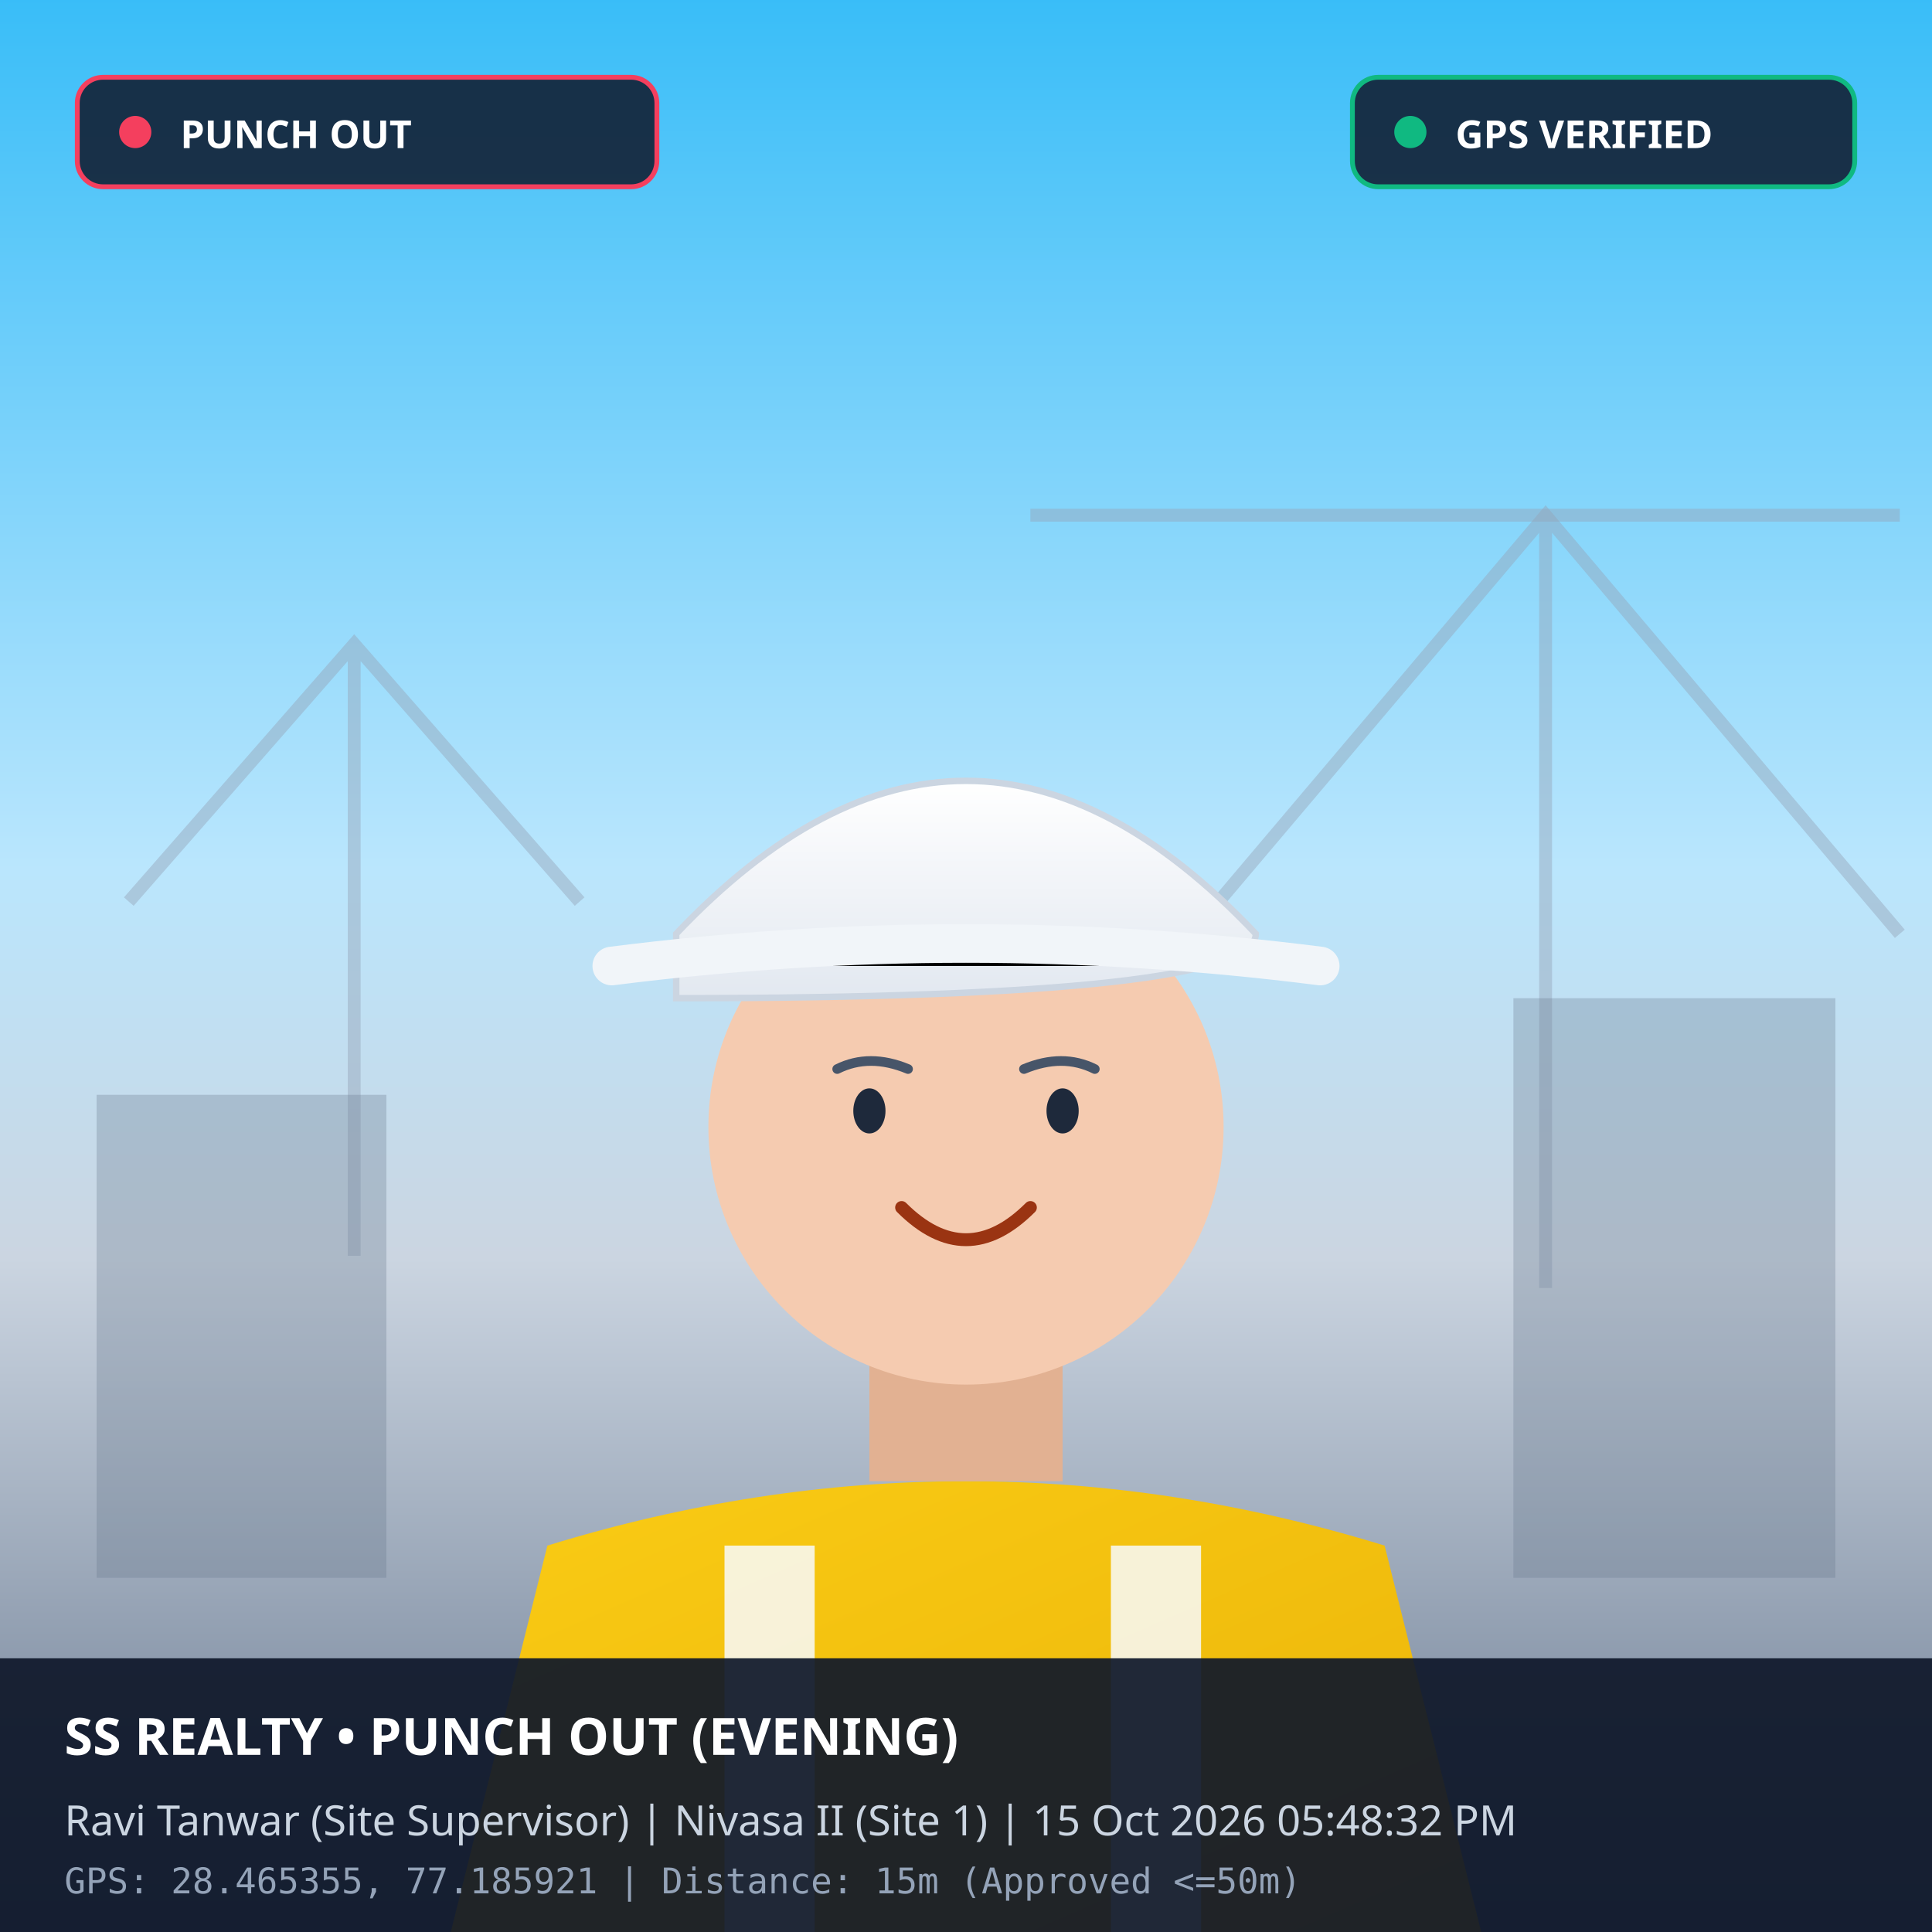
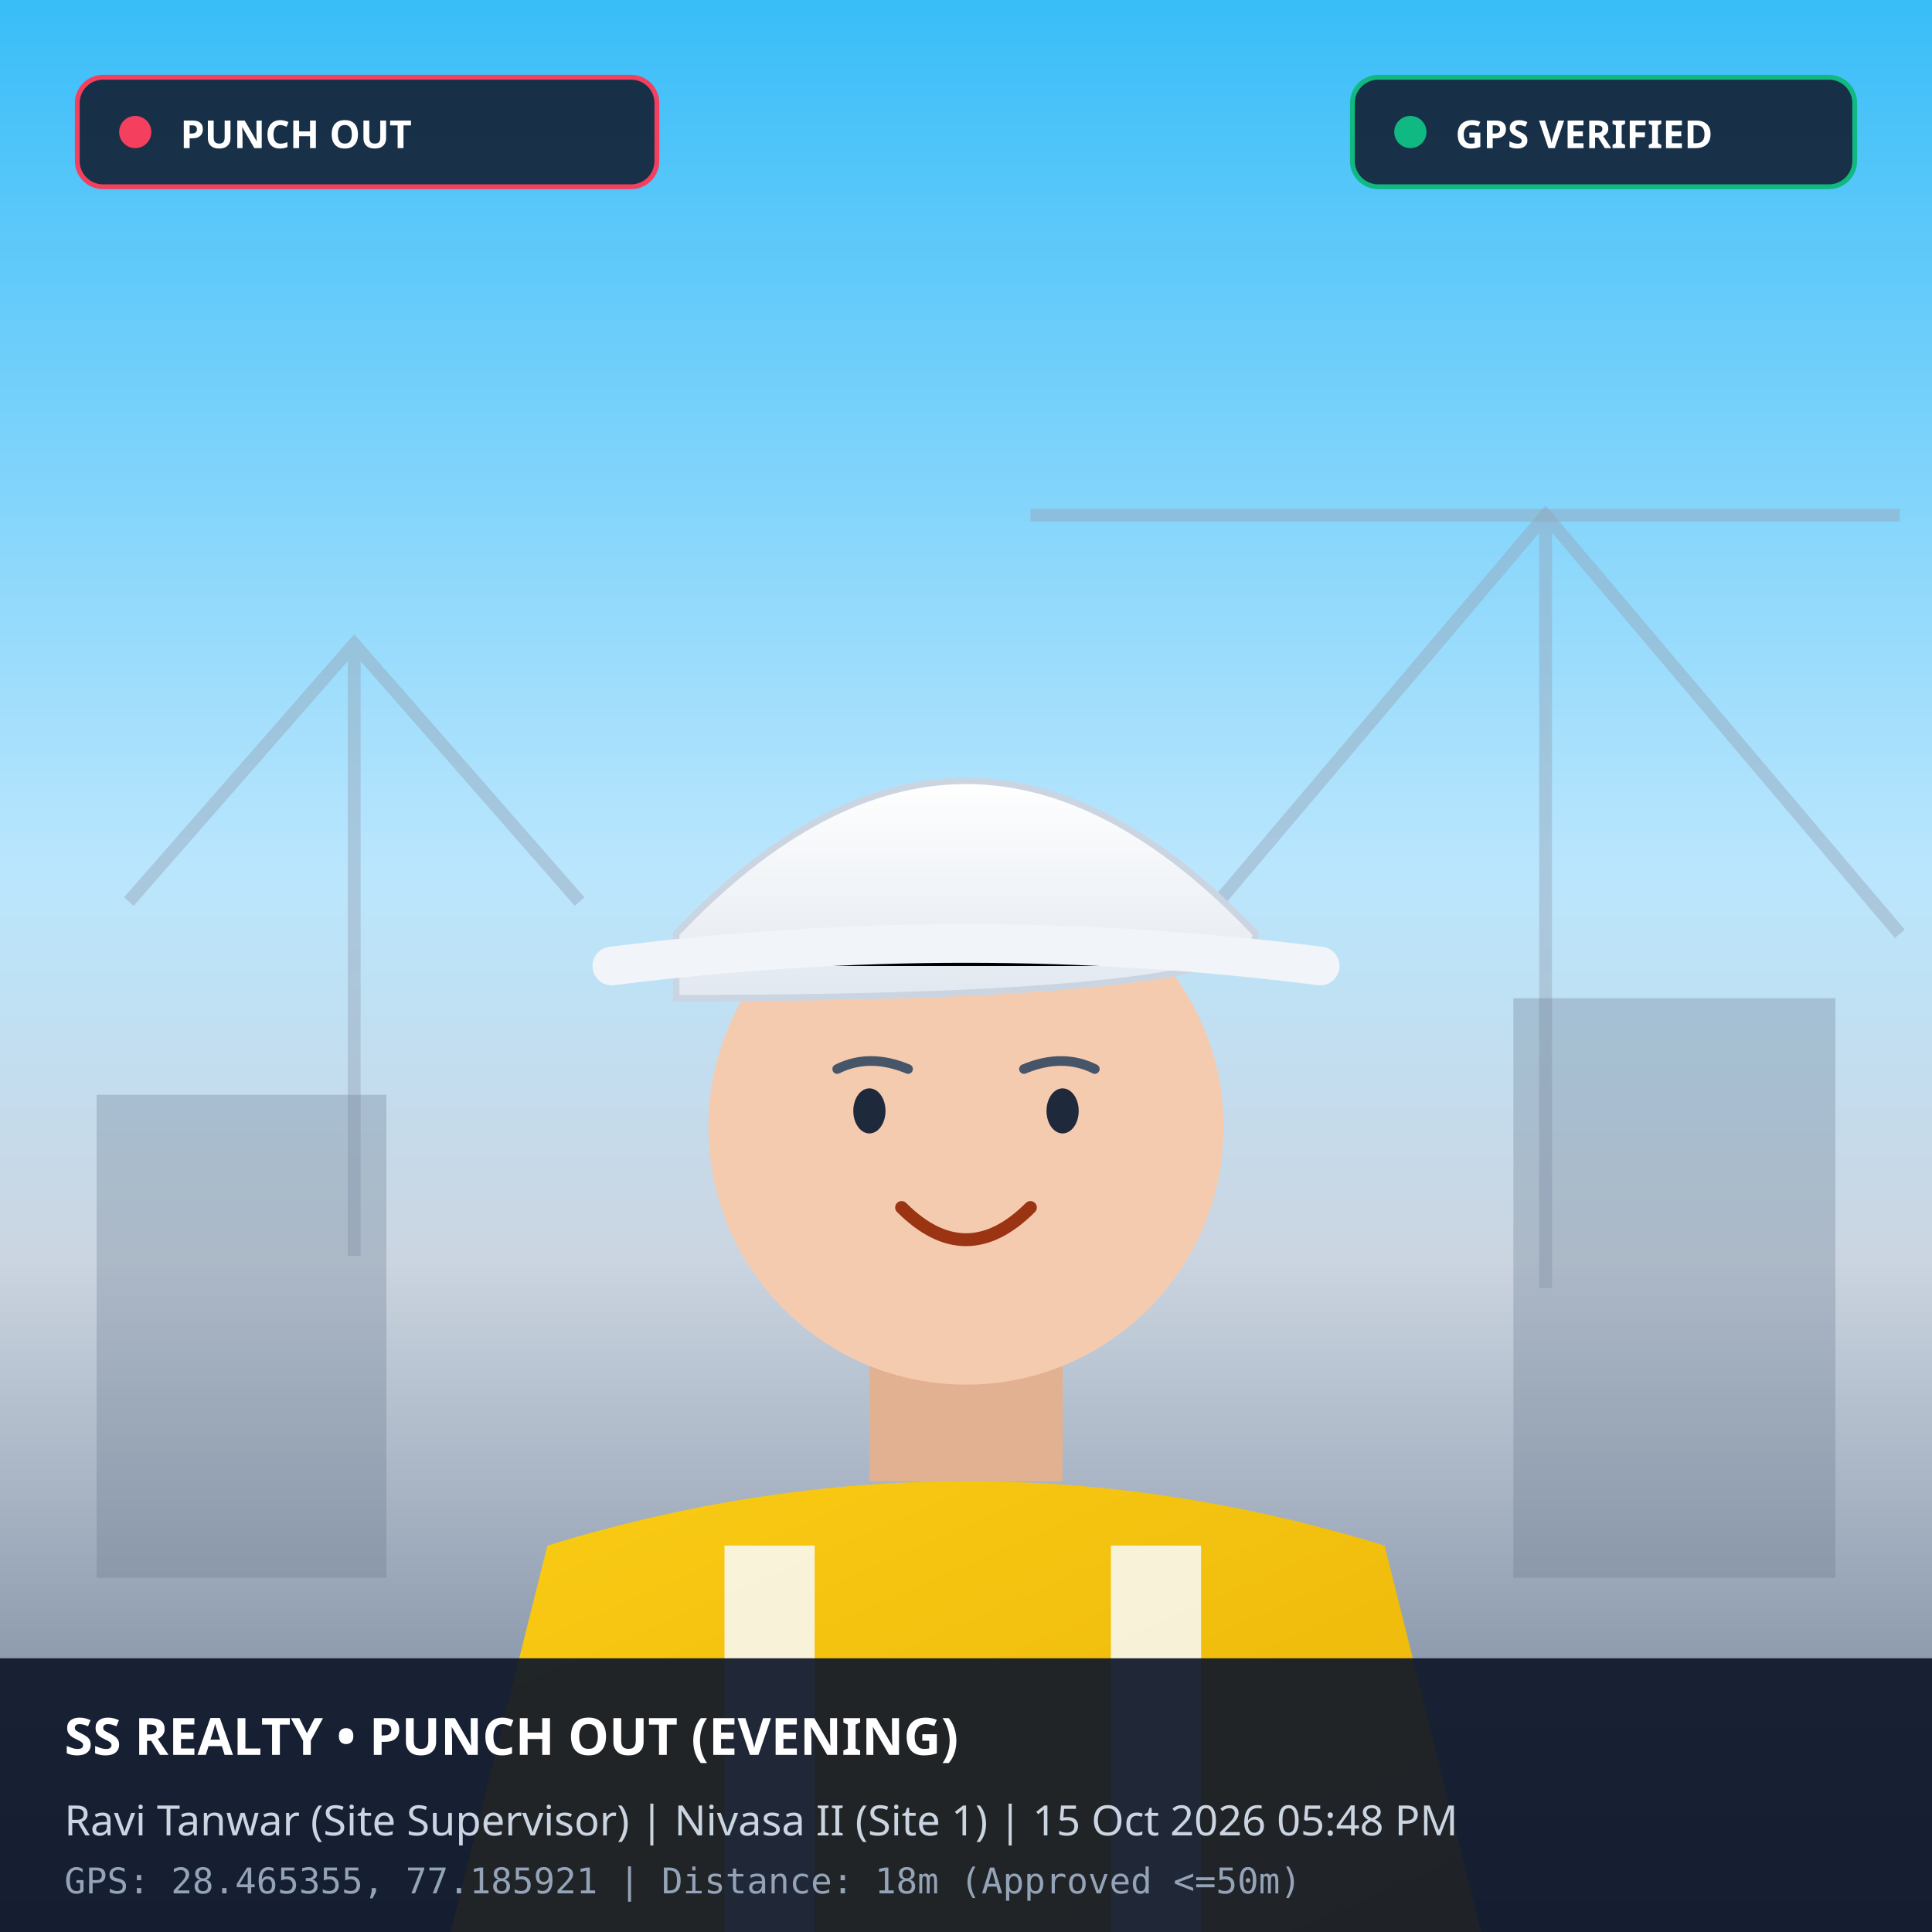
<svg xmlns="http://www.w3.org/2000/svg" width="600" height="600" viewBox="0 0 600 600">
  <defs>
    <linearGradient id="siteBg" x1="0" y1="0" x2="0" y2="1">
      <stop offset="0%" stop-color="#38bdf8" />
      <stop offset="45%" stop-color="#bae6fd" />
      <stop offset="65%" stop-color="#cbd5e1" />
      <stop offset="100%" stop-color="#64748b" />
    </linearGradient>
    <linearGradient id="safetyVest" x1="0" y1="0" x2="1" y2="1">
      <stop offset="0%" stop-color="#facc15" />
      <stop offset="100%" stop-color="#eab308" />
    </linearGradient>
    <linearGradient id="hardhatGrad" x1="0" y1="0" x2="0" y2="1">
      <stop offset="0%" stop-color="#ffffff" />
      <stop offset="100%" stop-color="#e2e8f0" />
    </linearGradient>
  </defs>
  <rect width="600" height="600" fill="url(#siteBg)" />
  <path d="M40 280 L110 200 L180 280 M110 200 L110 390 M370 290 L480 160 L590 290 M480 160 L480 400" stroke="#94a3b8" stroke-width="4" fill="none" opacity="0.45" />
  <line x1="320" y1="160" x2="590" y2="160" stroke="#94a3b8" stroke-width="4" opacity="0.45" />
  <rect x="30" y="340" width="90" height="150" fill="#64748b" opacity="0.3" />
  <rect x="470" y="310" width="100" height="180" fill="#64748b" opacity="0.3" />
  <path d="M170 480 Q300 440 430 480 L460 600 L140 600 Z" fill="url(#safetyVest)" />
  <rect x="225" y="480" width="28" height="120" fill="#f8fafc" opacity="0.85" />
  <rect x="345" y="480" width="28" height="120" fill="#f8fafc" opacity="0.85" />
  <rect x="270" y="410" width="60" height="50" fill="#e2b192" />
  <circle cx="300" cy="350" r="80" fill="#f5cbb0" />
  <ellipse cx="270" cy="345" rx="5" ry="7" fill="#1e293b" />
  <ellipse cx="330" cy="345" rx="5" ry="7" fill="#1e293b" />
  <path d="M260 332 Q270 327 282 332" stroke="#475569" stroke-width="3" stroke-linecap="round" fill="none" />
  <path d="M318 332 Q330 327 340 332" stroke="#475569" stroke-width="3" stroke-linecap="round" fill="none" />
  <path d="M280 375 Q300 395 320 375" stroke="#9a3412" stroke-width="4" stroke-linecap="round" fill="none" />
  <path d="M210 290 Q300 195 390 290 Q390 310 210 310 Z" fill="url(#hardhatGrad)" stroke="#cbd5e1" stroke-width="2" />
  <path d="M190 300 Q300 286 410 300" stroke="#f1f5f9" stroke-width="12" stroke-linecap="round" />
  <rect x="420" y="24" width="156" height="34" rx="8" fill="rgba(15,23,42,0.85)" stroke="#10b981" stroke-width="1.5" />
  <circle cx="438" cy="41" r="5" fill="#10b981" />
  <text x="452" y="46" fill="#ffffff" font-size="12" font-family="system-ui, sans-serif" font-weight="bold">GPS VERIFIED</text>
  <rect x="24" y="24" width="180" height="34" rx="8" fill="rgba(15,23,42,0.85)" stroke="#f43f5e" stroke-width="1.5" />
  <circle cx="42" cy="41" r="5" fill="#f43f5e" />
  <text x="56" y="46" fill="#ffffff" font-size="12" font-family="system-ui, sans-serif" font-weight="bold">PUNCH OUT</text>
  <rect x="0" y="515" width="600" height="85" fill="rgba(15, 23, 42, 0.92)" />
  <text x="20" y="545" fill="#ffffff" font-size="16" font-family="system-ui, sans-serif" font-weight="bold">SS REALTY • PUNCH OUT (EVENING)</text>
-   <text x="20" y="570" fill="#cbd5e1" font-size="13" font-family="system-ui, sans-serif">Ravi Tanwar (Site Supervisor) | Nivasa II (Site 1) | 15 Oct 2026 05:48:32 PM</text>
-   <text x="20" y="588" fill="#94a3b8" font-size="11" font-family="monospace">GPS: 28.465355, 77.185921 | Distance: 15m (Approved &lt;=50m)</text>
+   <text x="20" y="570" fill="#cbd5e1" font-size="13" font-family="system-ui, sans-serif">Ravi Tanwar (Site Supervisor) | Nivasa II (Site 1) | 15 Oct 2026 05:48 PM</text>
+   <text x="20" y="588" fill="#94a3b8" font-size="11" font-family="monospace">GPS: 28.465355, 77.185921 | Distance: 18m (Approved &lt;=50m)</text>
</svg>
